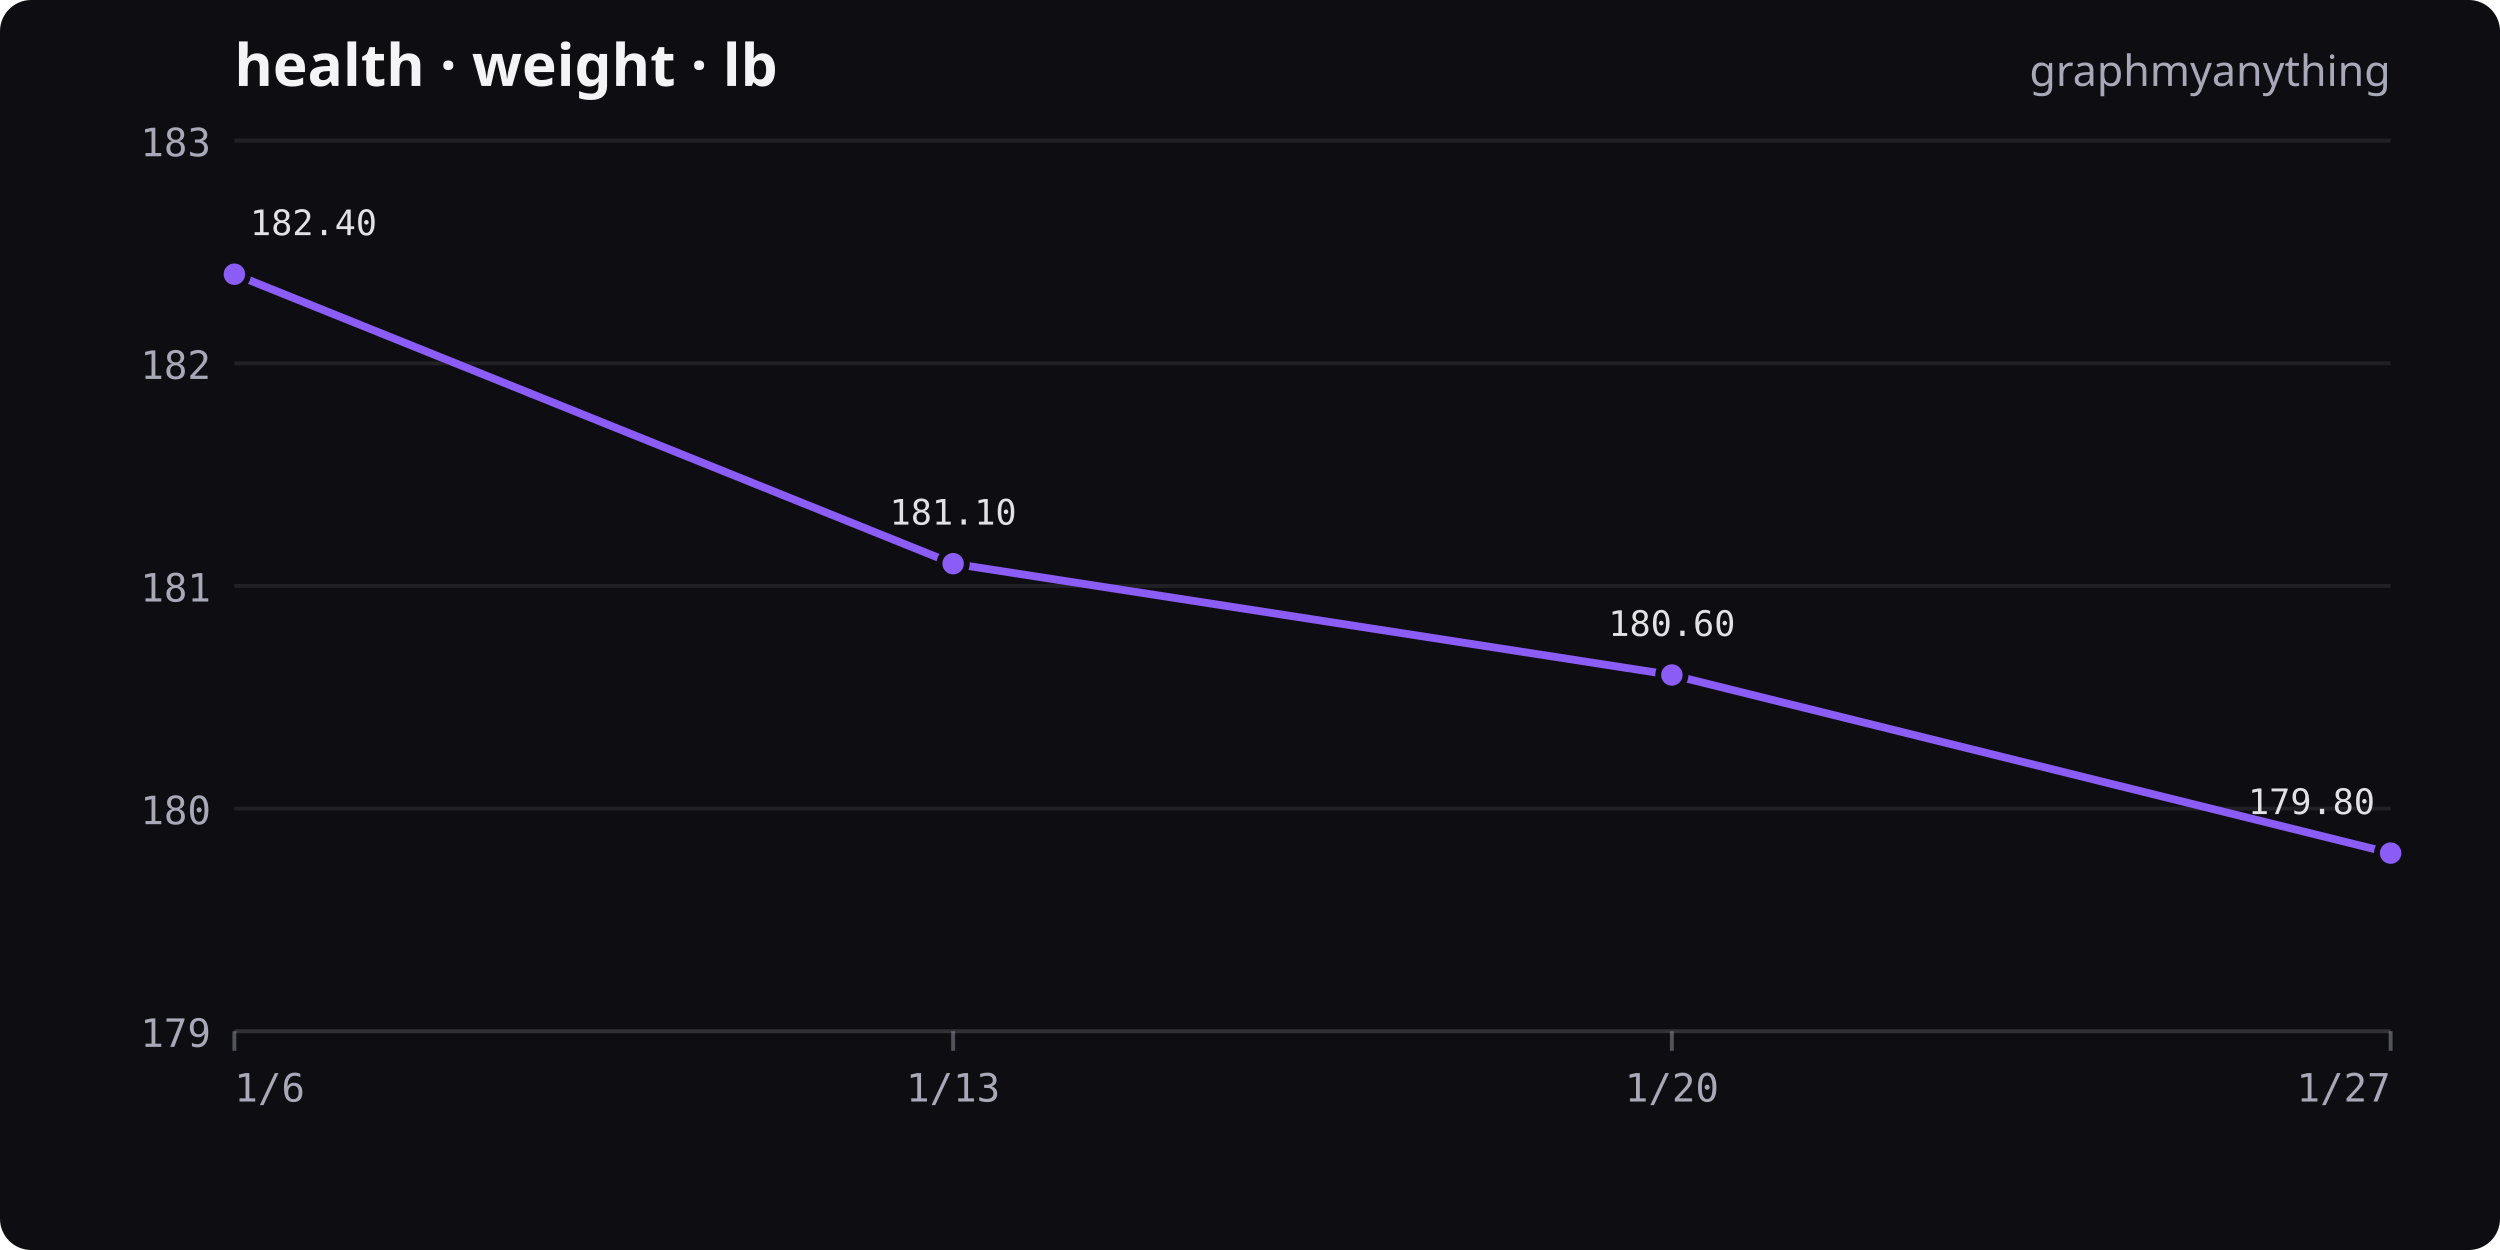
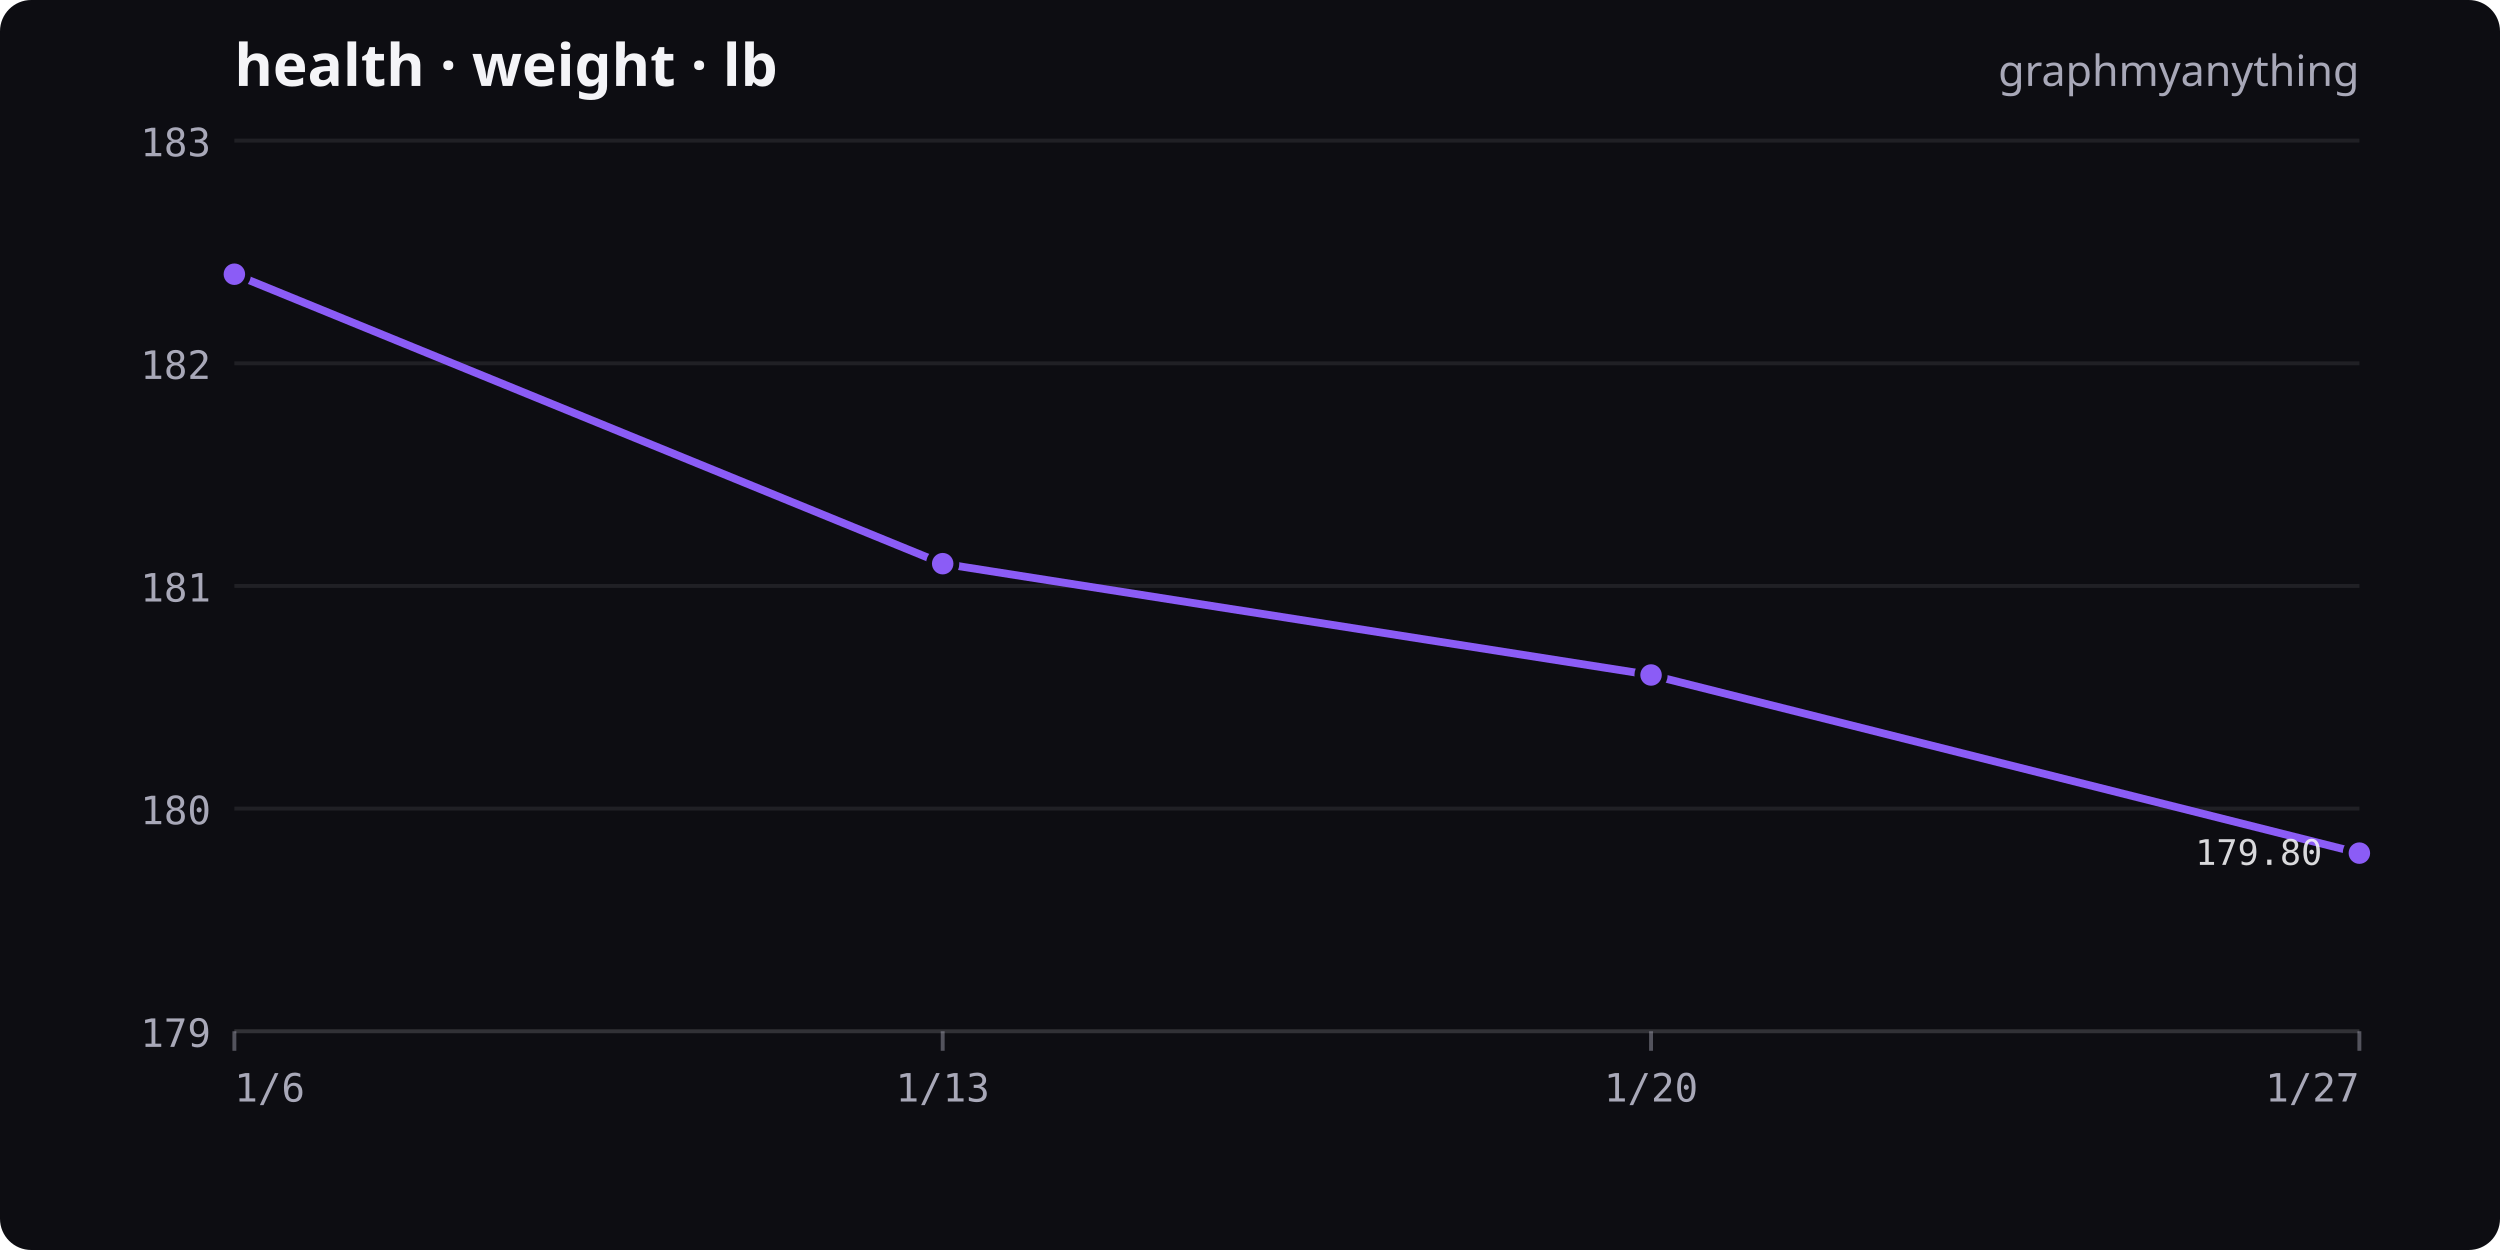
<svg xmlns="http://www.w3.org/2000/svg" width="640" height="320" viewBox="0 0 640 320">
  <rect width="100%" height="100%" fill="#0d0d12" rx="8" />
  <text x="60" y="22" fill="#f4f4f7" font-family="system-ui,sans-serif" font-size="15" font-weight="600">health · weight · lb</text>
-   <text x="612" y="22" text-anchor="end" fill="#a8a8b8" font-size="11" font-family="system-ui,sans-serif">graphmyanything</text>
-   <line x1="60" y1="264.00" x2="612" y2="264.00" stroke="rgba(255,255,255,0.08)" />
+   <text x="604" y="22" text-anchor="end" fill="#a8a8b8" font-size="11" font-family="system-ui,sans-serif">graphmyanything</text>
+   <line x1="60" y1="264.00" x2="604" y2="264.00" stroke="rgba(255,255,255,0.08)" />
  <text x="54" y="268.00" text-anchor="end" fill="#a8a8b8" font-size="10" font-family="ui-monospace,monospace">179</text>
-   <line x1="60" y1="207.00" x2="612" y2="207.00" stroke="rgba(255,255,255,0.08)" />
+   <line x1="60" y1="207.00" x2="604" y2="207.00" stroke="rgba(255,255,255,0.08)" />
  <text x="54" y="211.00" text-anchor="end" fill="#a8a8b8" font-size="10" font-family="ui-monospace,monospace">180</text>
-   <line x1="60" y1="150.00" x2="612" y2="150.00" stroke="rgba(255,255,255,0.08)" />
+   <line x1="60" y1="150.00" x2="604" y2="150.00" stroke="rgba(255,255,255,0.08)" />
  <text x="54" y="154.00" text-anchor="end" fill="#a8a8b8" font-size="10" font-family="ui-monospace,monospace">181</text>
-   <line x1="60" y1="93.00" x2="612" y2="93.00" stroke="rgba(255,255,255,0.08)" />
+   <line x1="60" y1="93.00" x2="604" y2="93.00" stroke="rgba(255,255,255,0.08)" />
  <text x="54" y="97.00" text-anchor="end" fill="#a8a8b8" font-size="10" font-family="ui-monospace,monospace">182</text>
-   <line x1="60" y1="36.00" x2="612" y2="36.00" stroke="rgba(255,255,255,0.08)" />
+   <line x1="60" y1="36.00" x2="604" y2="36.00" stroke="rgba(255,255,255,0.08)" />
  <text x="54" y="40.00" text-anchor="end" fill="#a8a8b8" font-size="10" font-family="ui-monospace,monospace">183</text>
-   <line x1="60" y1="264.00" x2="612" y2="264.00" stroke="rgba(255,255,255,0.08)" />
+   <line x1="60" y1="264.00" x2="604" y2="264.00" stroke="rgba(255,255,255,0.08)" />
  <line x1="60.00" y1="264.00" x2="60.00" y2="269.00" stroke="#a8a8b8" opacity="0.45" />
  <text x="60.00" y="282.00" text-anchor="start" fill="#a8a8b8" font-size="10" font-family="ui-monospace,monospace">1/6</text>
-   <line x1="244.00" y1="264.00" x2="244.00" y2="269.00" stroke="#a8a8b8" opacity="0.45" />
-   <text x="244.00" y="282.00" text-anchor="middle" fill="#a8a8b8" font-size="10" font-family="ui-monospace,monospace">1/13</text>
-   <line x1="428.00" y1="264.00" x2="428.00" y2="269.00" stroke="#a8a8b8" opacity="0.45" />
-   <text x="428.00" y="282.00" text-anchor="middle" fill="#a8a8b8" font-size="10" font-family="ui-monospace,monospace">1/20</text>
-   <line x1="612.00" y1="264.00" x2="612.00" y2="269.00" stroke="#a8a8b8" opacity="0.45" />
-   <text x="612.00" y="282.00" text-anchor="end" fill="#a8a8b8" font-size="10" font-family="ui-monospace,monospace">1/27</text>
-   <polyline fill="none" stroke="#8b5cf6" stroke-width="2" stroke-linejoin="round" points="60.00,70.20 244.00,144.30 428.00,172.80 612.00,218.40" />
+   <line x1="241.33" y1="264.00" x2="241.33" y2="269.00" stroke="#a8a8b8" opacity="0.45" />
+   <text x="241.33" y="282.00" text-anchor="middle" fill="#a8a8b8" font-size="10" font-family="ui-monospace,monospace">1/13</text>
+   <line x1="422.67" y1="264.00" x2="422.67" y2="269.00" stroke="#a8a8b8" opacity="0.45" />
+   <text x="422.67" y="282.00" text-anchor="middle" fill="#a8a8b8" font-size="10" font-family="ui-monospace,monospace">1/20</text>
+   <line x1="604.00" y1="264.00" x2="604.00" y2="269.00" stroke="#a8a8b8" opacity="0.45" />
+   <text x="604.00" y="282.00" text-anchor="end" fill="#a8a8b8" font-size="10" font-family="ui-monospace,monospace">1/27</text>
+   <polyline fill="none" stroke="#8b5cf6" stroke-width="2" stroke-linejoin="round" points="60.00,70.20 241.33,144.30 422.67,172.80 604.00,218.40" />
  <circle cx="60.00" cy="70.20" r="3.5" fill="#8b5cf6" stroke="#0d0d12" stroke-width="1.5" />
-   <circle cx="244.00" cy="144.30" r="3.5" fill="#8b5cf6" stroke="#0d0d12" stroke-width="1.5" />
-   <circle cx="428.00" cy="172.80" r="3.5" fill="#8b5cf6" stroke="#0d0d12" stroke-width="1.5" />
-   <circle cx="612.00" cy="218.40" r="3.5" fill="#8b5cf6" stroke="#0d0d12" stroke-width="1.5" />
-   <text x="64.00" y="60.20" text-anchor="start" fill="#f4f4f7" font-size="9" font-family="ui-monospace,monospace" opacity="0.92">182.40</text>
-   <text x="244.00" y="134.30" text-anchor="middle" fill="#f4f4f7" font-size="9" font-family="ui-monospace,monospace" opacity="0.92">181.10</text>
-   <text x="428.00" y="162.80" text-anchor="middle" fill="#f4f4f7" font-size="9" font-family="ui-monospace,monospace" opacity="0.92">180.60</text>
-   <text x="608.00" y="208.40" text-anchor="end" fill="#f4f4f7" font-size="9" font-family="ui-monospace,monospace" opacity="0.92">179.80</text>
+   <circle cx="241.33" cy="144.30" r="3.5" fill="#8b5cf6" stroke="#0d0d12" stroke-width="1.5" />
+   <circle cx="422.67" cy="172.80" r="3.5" fill="#8b5cf6" stroke="#0d0d12" stroke-width="1.5" />
+   <circle cx="604.00" cy="218.40" r="3.5" fill="#8b5cf6" stroke="#0d0d12" stroke-width="1.5" />
+   <text x="594.50" y="221.40" text-anchor="end" fill="#f4f4f7" font-size="9" font-family="ui-monospace,monospace" opacity="0.88">179.80</text>
</svg>
